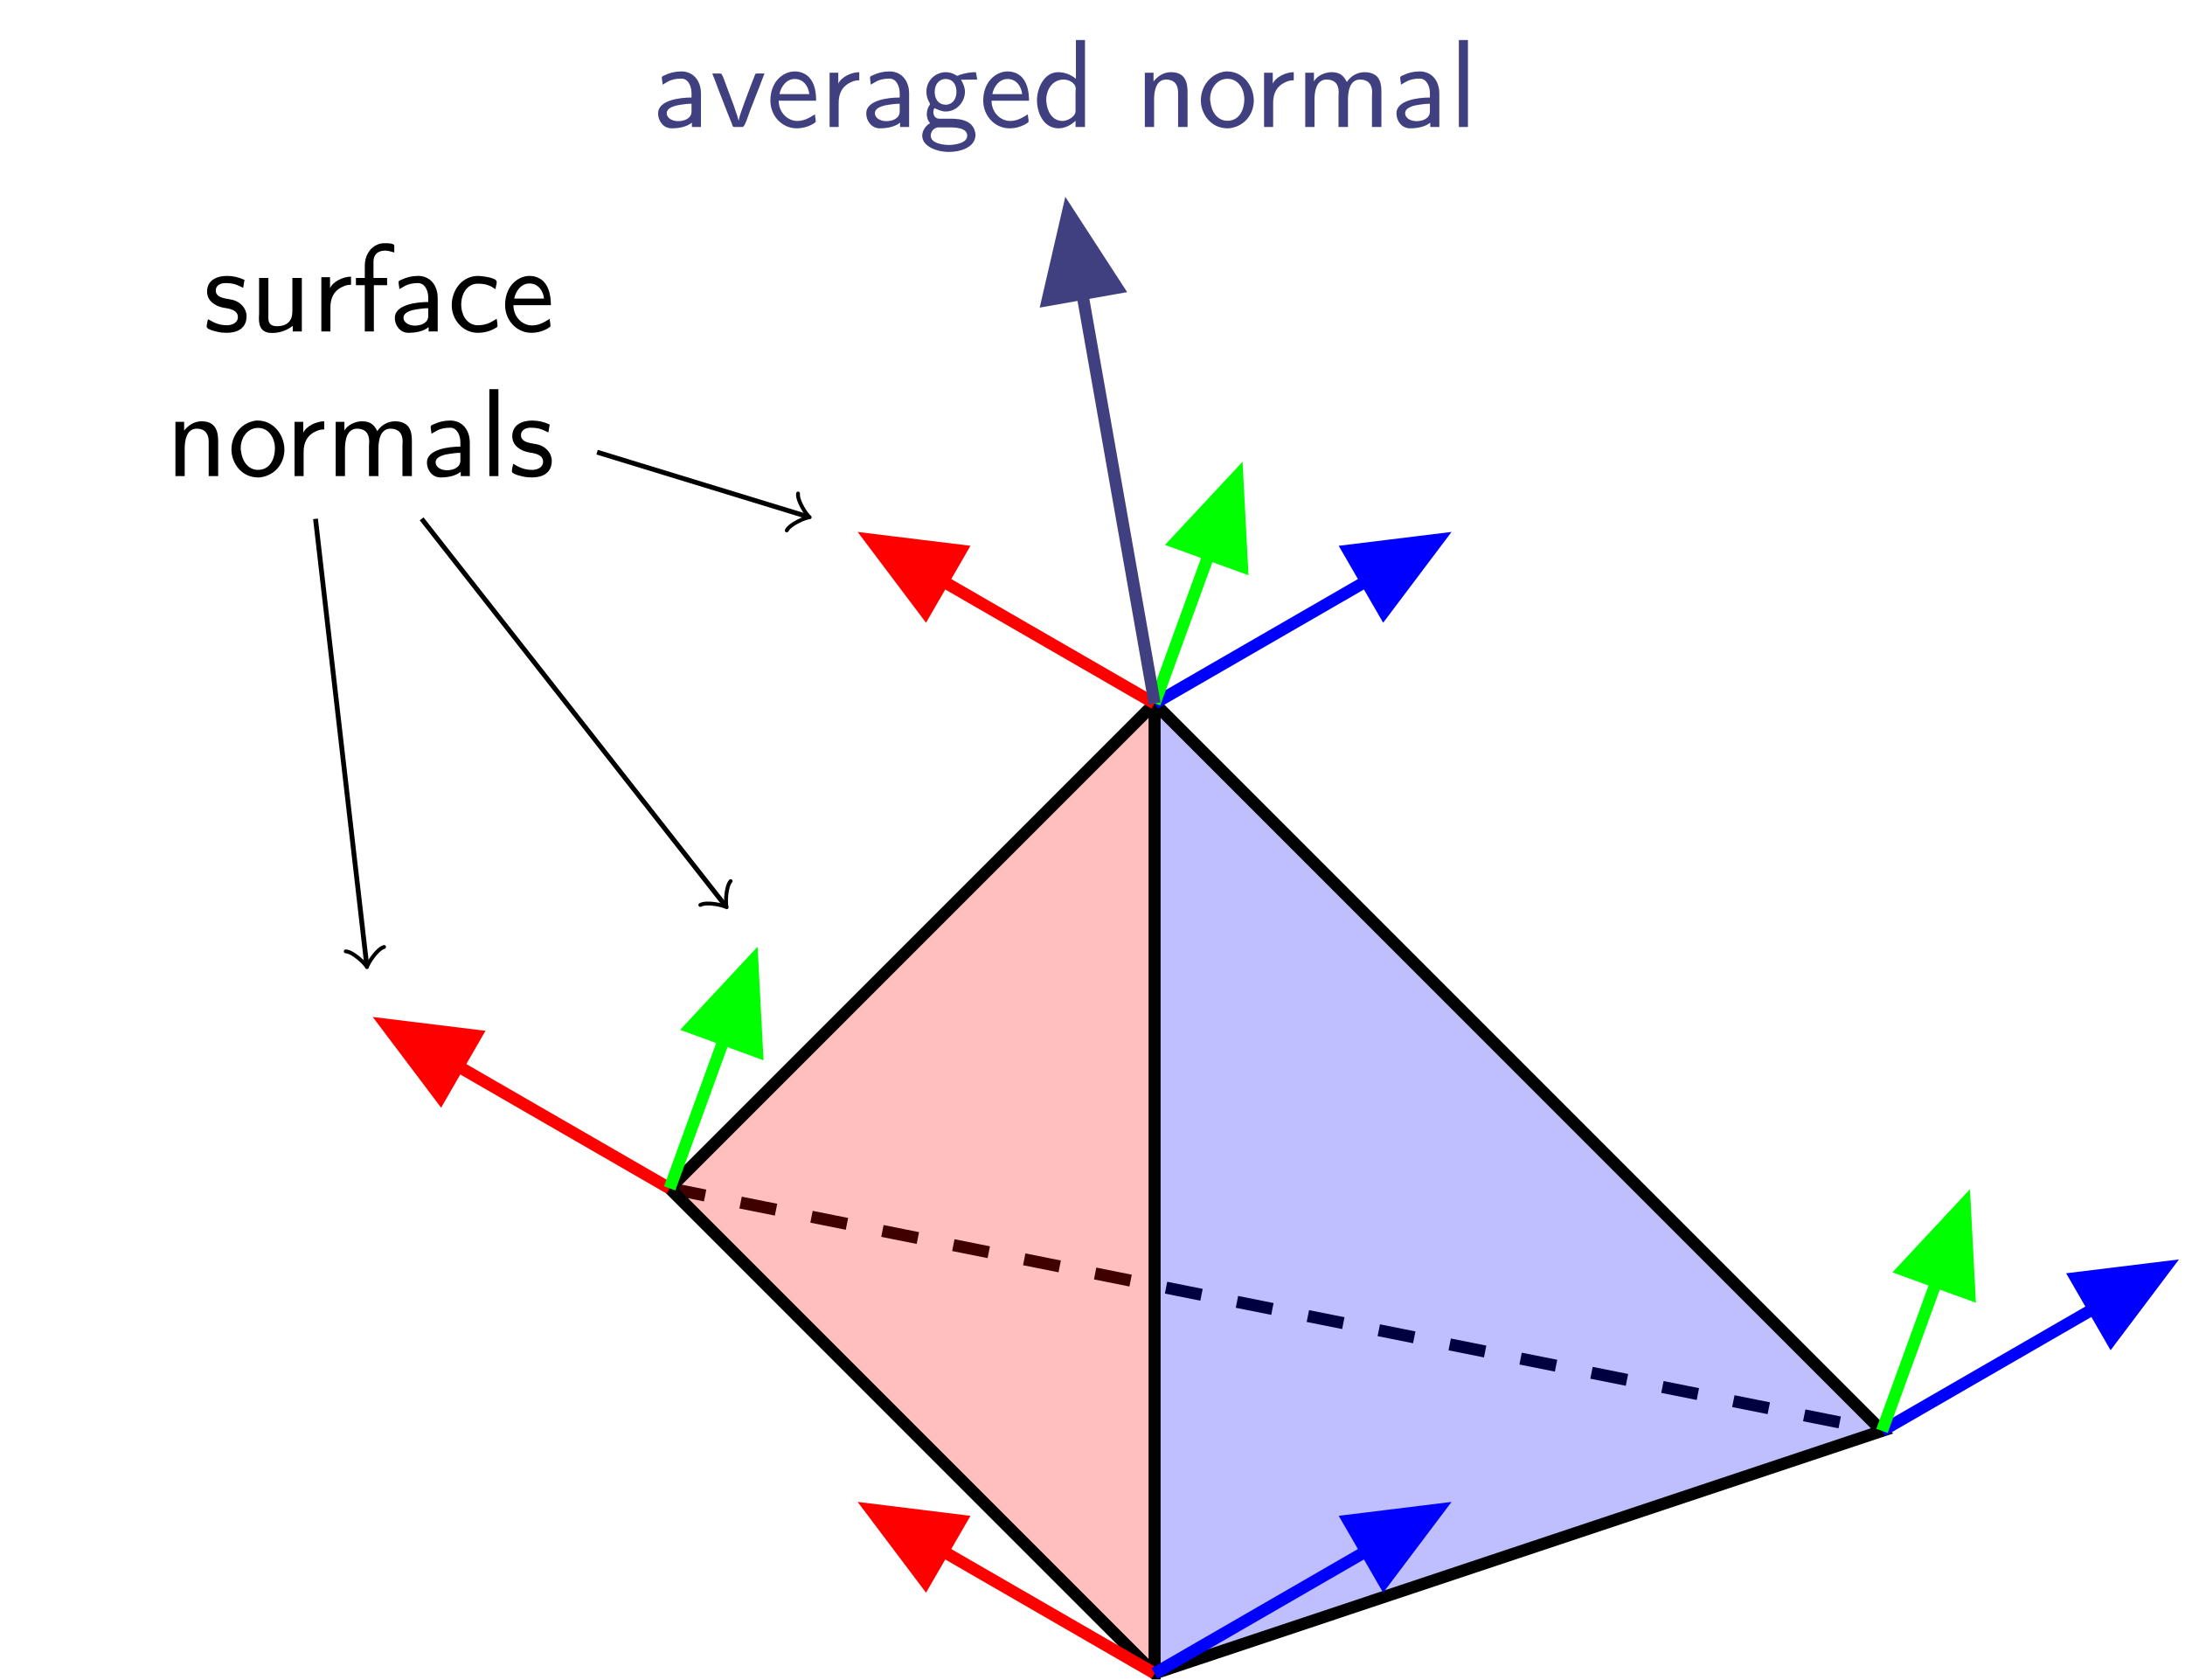
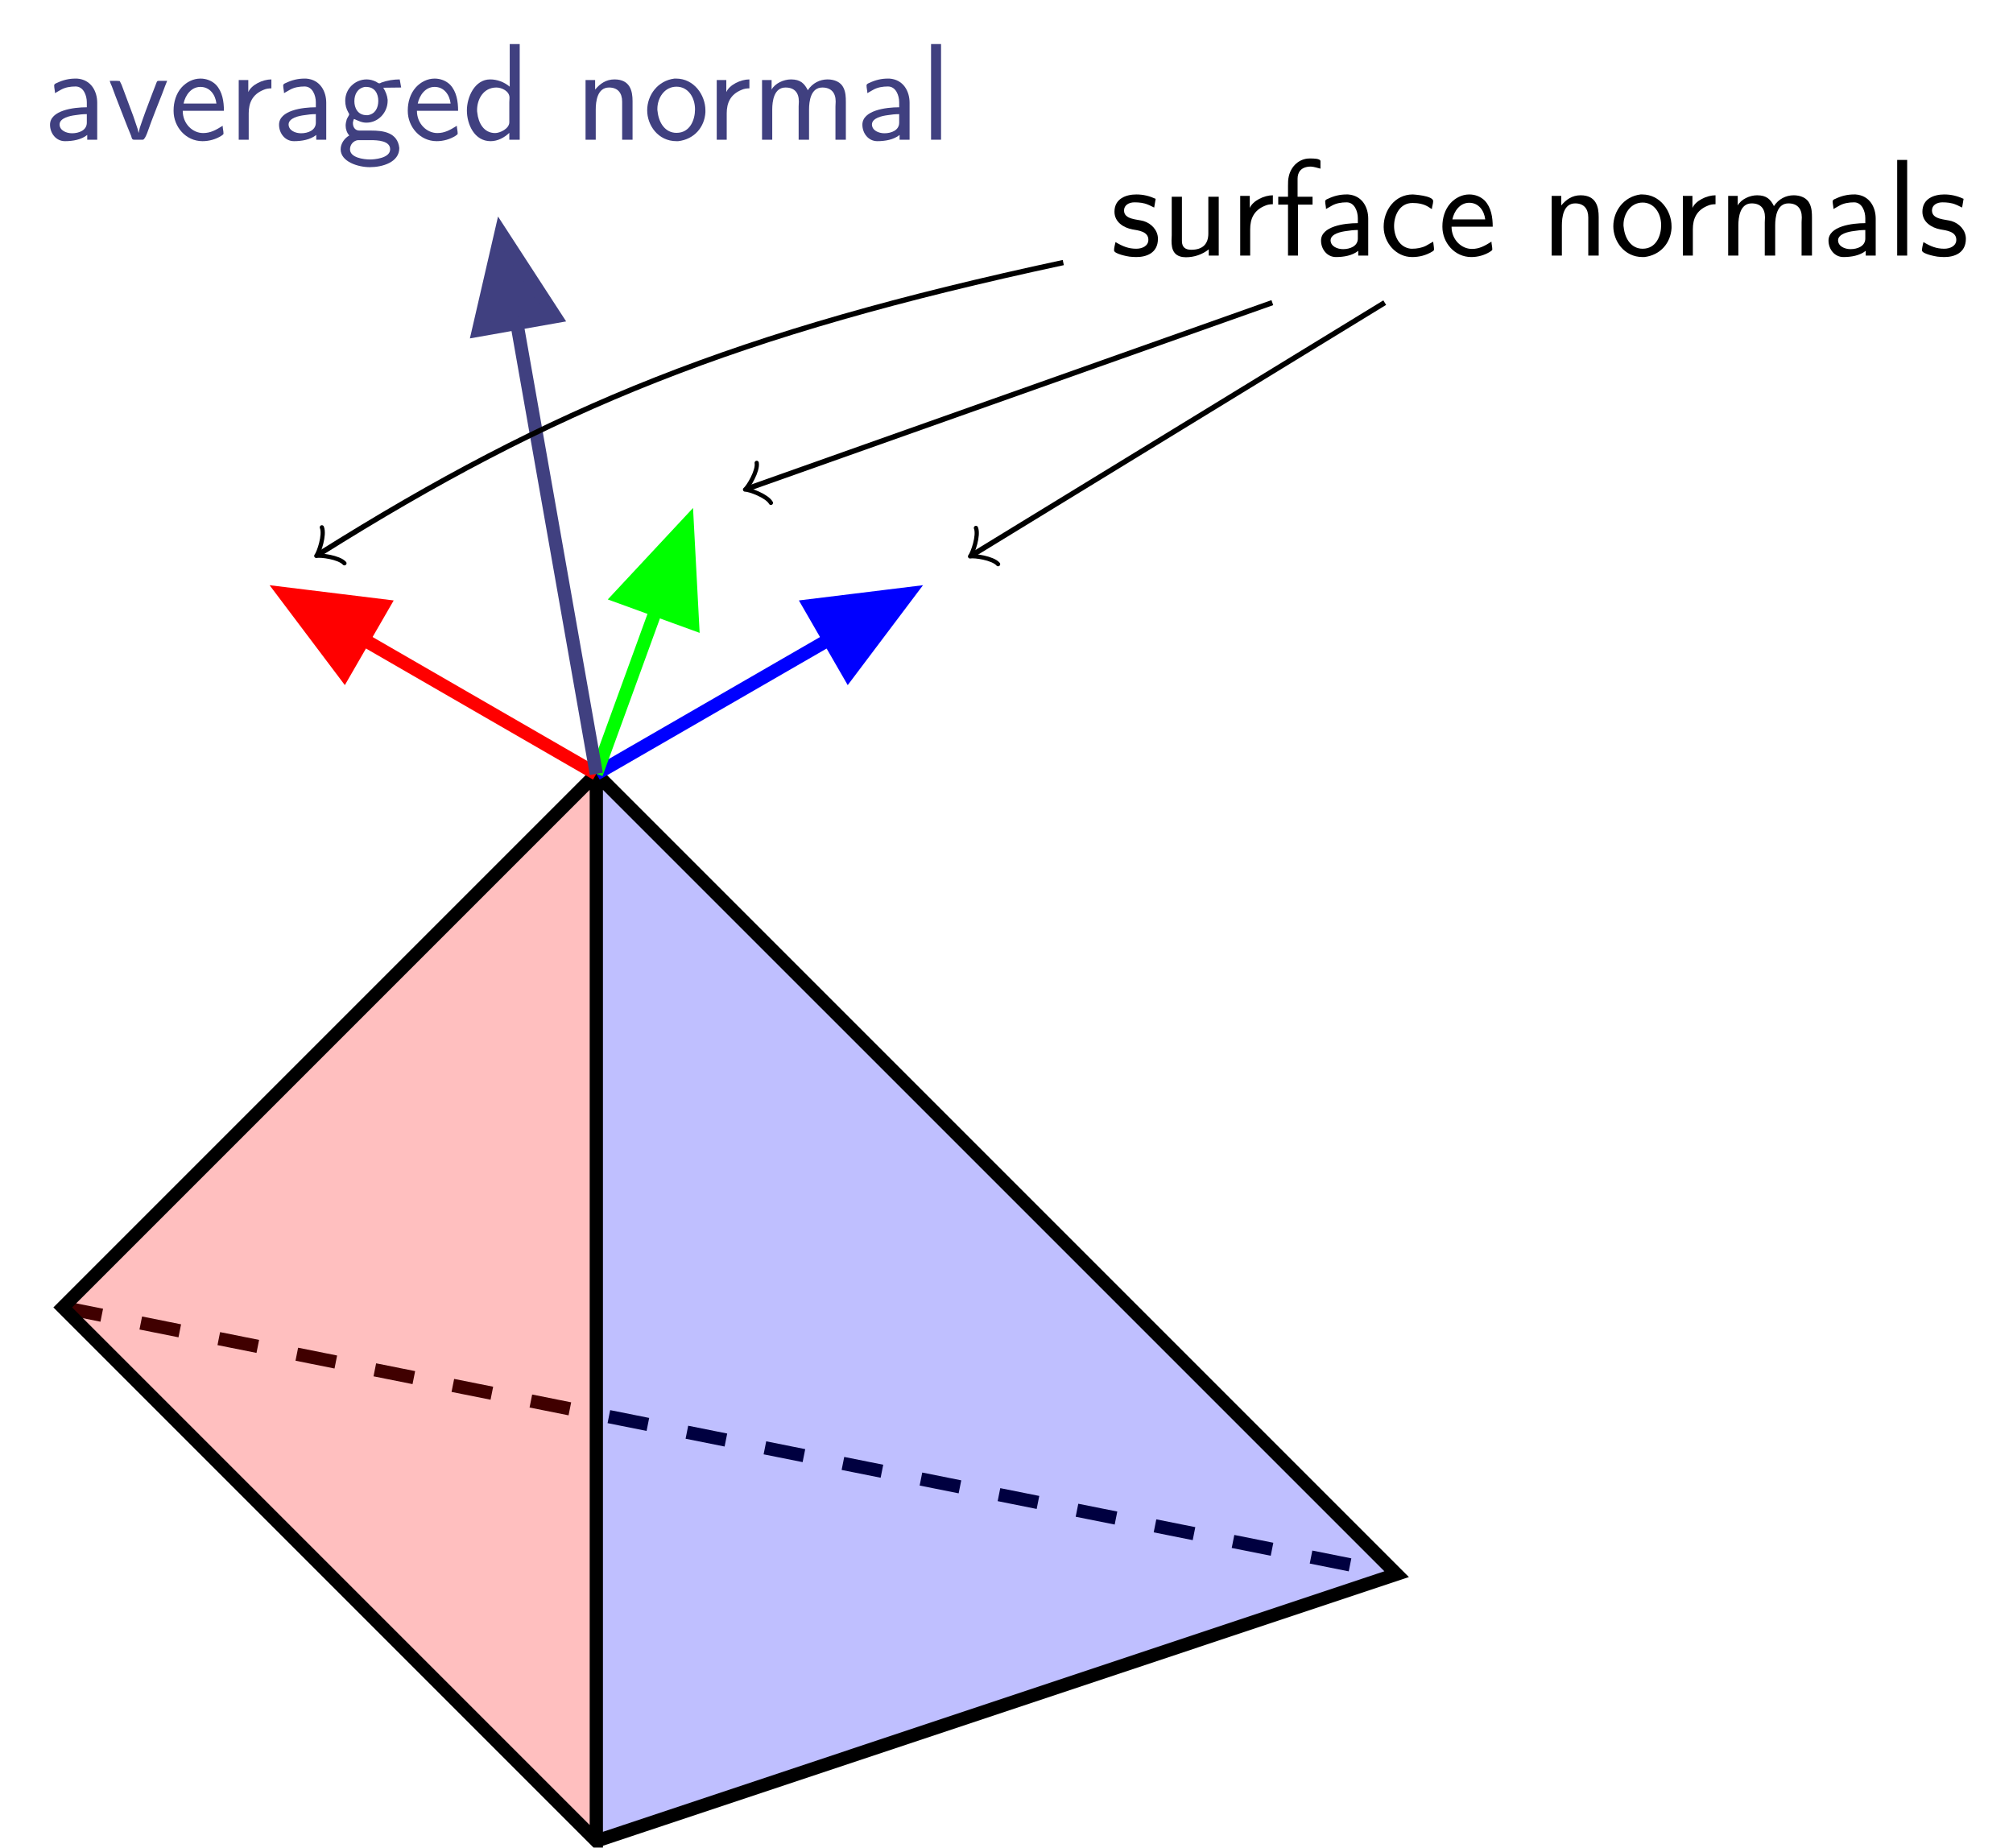
- <svg xmlns="http://www.w3.org/2000/svg" xmlns:xlink="http://www.w3.org/1999/xlink" width="180.625" height="138.816" viewBox="0 0 180.625 138.816">
+ <svg xmlns="http://www.w3.org/2000/svg" xmlns:xlink="http://www.w3.org/1999/xlink" width="151.249" height="138.816" viewBox="0 0 151.249 138.816">
  <defs>
    <g>
      <g id="glyph-0-0">
        <path d="M 0.812 -3.516 C 0.969 -3.594 1.094 -3.688 1.25 -3.766 C 1.578 -3.953 1.969 -4.016 2.359 -4.016 C 2.953 -4.016 3.203 -3.344 3.203 -2.828 C 3.203 -2.703 3.203 -2.578 3.203 -2.453 C 2.188 -2.453 0.438 -2.219 0.438 -1.141 C 0.438 -0.516 0.875 0.094 1.562 0.094 C 2.141 0.094 2.797 -0.016 3.234 -0.375 L 3.234 -0.016 L 3.984 -0.016 L 3.984 -2.797 C 3.984 -3.625 3.547 -4.531 2.469 -4.609 L 2.359 -4.609 C 1.859 -4.609 1.406 -4.5 0.953 -4.281 C 0.875 -4.25 0.75 -4.203 0.75 -4.094 C 0.75 -3.891 0.812 -3.703 0.812 -3.516 Z M 3.203 -1.938 L 3.203 -1.297 C 3.203 -0.719 2.609 -0.5 2.094 -0.5 C 1.672 -0.5 1.156 -0.703 1.156 -1.172 C 1.172 -1.656 1.953 -1.812 2.328 -1.859 C 2.609 -1.906 2.906 -1.938 3.203 -1.938 Z M 3.203 -1.938 " />
      </g>
      <g id="glyph-0-1">
        <path d="M 0.141 -4.438 C 0.172 -4.297 0.234 -4.172 0.297 -4.031 L 0.594 -3.234 C 0.984 -2.25 1.344 -1.266 1.75 -0.297 C 1.797 -0.125 1.812 -0.016 1.969 -0.016 L 2.625 -0.016 C 2.828 -0.016 3.078 -0.891 3.25 -1.344 C 3.516 -2.031 3.781 -2.734 4.062 -3.422 L 4.297 -4.047 C 4.344 -4.172 4.406 -4.312 4.453 -4.438 L 3.812 -4.438 C 3.703 -4.438 3.688 -4.391 3.656 -4.312 L 3.312 -3.422 C 3 -2.609 2.688 -1.781 2.406 -0.938 C 2.375 -0.797 2.328 -0.656 2.312 -0.516 L 2.234 -0.828 L 1.906 -1.797 L 1.031 -4.141 L 0.891 -4.422 L 0.688 -4.438 Z M 0.141 -4.438 " />
      </g>
      <g id="glyph-0-2">
        <path d="M 4.031 -1.062 C 3.531 -0.75 3.125 -0.516 2.562 -0.516 C 1.781 -0.516 1.031 -1.203 1.031 -2.188 L 4.125 -2.188 C 4.125 -2.875 4.016 -3.625 3.531 -4.141 C 3.219 -4.453 2.797 -4.609 2.359 -4.609 C 1.812 -4.609 1.312 -4.344 0.953 -3.953 C 0.531 -3.484 0.344 -2.844 0.344 -2.219 L 0.344 -2.172 C 0.344 -1 1.25 0.094 2.516 0.094 C 3.016 0.094 3.516 -0.047 3.938 -0.312 C 4 -0.375 4.094 -0.391 4.094 -0.484 C 4.094 -0.672 4.031 -0.875 4.031 -1.062 Z M 1.094 -2.734 C 1.219 -3.344 1.656 -3.984 2.359 -3.984 C 3.062 -3.984 3.484 -3.406 3.562 -2.734 Z M 1.094 -2.734 " />
      </g>
      <g id="glyph-0-3">
        <path d="M 1.531 -3.594 L 1.531 -4.5 L 0.812 -4.5 L 0.812 -0.016 L 1.562 -0.016 L 1.562 -2 C 1.562 -2.766 1.828 -3.422 2.688 -3.766 C 2.859 -3.844 3.062 -3.875 3.266 -3.875 L 3.266 -4.547 C 2.609 -4.547 1.766 -4.141 1.531 -3.594 Z M 1.531 -3.594 " />
      </g>
      <g id="glyph-0-4">
        <path d="M 0.922 -0.344 L 0.922 -0.328 C 0.562 -0.125 0.281 0.281 0.281 0.703 C 0.281 1.641 1.594 2.047 2.469 2.047 C 3.406 2.047 4.688 1.688 4.688 0.609 C 4.562 -0.578 3.453 -0.703 2.578 -0.703 L 1.688 -0.703 C 1.375 -0.703 1.203 -0.953 1.203 -1.25 L 1.203 -1.312 C 1.219 -1.422 1.25 -1.5 1.281 -1.578 C 1.656 -1.422 1.859 -1.297 2.219 -1.297 C 3.125 -1.297 3.812 -2.078 3.812 -2.938 L 3.812 -3.016 C 3.781 -3.344 3.656 -3.641 3.484 -3.922 L 4.828 -3.938 L 4.719 -4.547 C 4.266 -4.547 3.781 -4.469 3.344 -4.312 C 3.297 -4.281 3.234 -4.25 3.188 -4.25 C 3.109 -4.25 3 -4.344 2.938 -4.375 C 2.719 -4.484 2.469 -4.547 2.234 -4.547 C 1.391 -4.547 0.625 -3.875 0.625 -2.938 C 0.625 -2.625 0.703 -2.328 0.859 -2.062 C 0.875 -2.031 0.922 -1.969 0.922 -1.922 C 0.922 -1.844 0.781 -1.672 0.734 -1.531 C 0.688 -1.375 0.656 -1.219 0.656 -1.078 C 0.656 -0.812 0.75 -0.531 0.922 -0.344 Z M 1.578 0.016 L 2.516 0.016 C 3.078 0.016 4 0.062 4 0.703 C 4 1.391 2.766 1.469 2.5 1.469 C 1.984 1.469 0.984 1.328 0.984 0.703 C 0.984 0.359 1.234 0.062 1.578 0.016 Z M 2.109 -3.984 L 2.188 -3.984 C 2.875 -3.984 3.109 -3.438 3.109 -2.938 C 3.109 -2.406 2.875 -1.938 2.312 -1.859 L 2.234 -1.859 C 1.562 -1.859 1.312 -2.406 1.312 -2.906 C 1.312 -3.422 1.547 -3.891 2.109 -3.984 Z M 2.109 -3.984 " />
      </g>
      <g id="glyph-0-5">
        <path d="M 3.578 -7.203 L 3.578 -4 C 3.172 -4.344 2.641 -4.547 2.109 -4.547 C 0.938 -4.547 0.359 -3.203 0.359 -2.219 C 0.359 -1.172 0.922 0.094 2.141 0.094 C 2.672 0.094 3.172 -0.172 3.547 -0.531 L 3.547 -0.016 L 4.328 -0.016 L 4.328 -7.203 Z M 1.141 -2.047 C 1.125 -2.109 1.125 -2.188 1.125 -2.25 C 1.125 -3.047 1.594 -3.938 2.578 -3.938 C 2.969 -3.938 3.562 -3.672 3.562 -3.172 C 3.562 -3.047 3.547 -2.938 3.547 -2.828 L 3.547 -1.328 C 3.547 -0.844 2.844 -0.516 2.484 -0.516 C 1.625 -0.516 1.219 -1.281 1.141 -2.047 Z M 1.141 -2.047 " />
      </g>
      <g id="glyph-0-6">
        <path d="M 1.531 -3.781 L 1.531 -4.5 L 0.812 -4.5 L 0.812 -0.016 L 1.578 -0.016 L 1.578 -2.281 C 1.578 -2.875 1.688 -3.938 2.578 -3.938 C 3.234 -3.938 3.562 -3.531 3.562 -2.875 C 3.562 -2.75 3.562 -2.625 3.562 -2.516 L 3.562 -0.016 L 4.344 -0.016 L 4.344 -2.375 C 4.344 -2.547 4.344 -2.734 4.344 -2.922 C 4.344 -3.656 4.172 -4.547 2.984 -4.547 C 2.359 -4.547 1.906 -4.234 1.531 -3.781 Z M 1.531 -3.781 " />
      </g>
      <g id="glyph-0-7">
        <path d="M 2.344 -4.609 C 1.094 -4.453 0.297 -3.375 0.297 -2.219 C 0.297 -1.109 1.109 0.094 2.5 0.094 L 2.625 0.094 C 3.844 -0.047 4.609 -0.969 4.672 -2.078 L 4.672 -2.219 C 4.672 -3.375 3.812 -4.609 2.469 -4.609 Z M 1.078 -2.141 C 1.062 -2.203 1.062 -2.266 1.062 -2.328 C 1.062 -3.156 1.594 -4 2.5 -4 C 3.375 -4 3.891 -3.188 3.891 -2.297 C 3.891 -1.531 3.531 -0.531 2.5 -0.531 C 1.672 -0.531 1.172 -1.25 1.078 -2.141 Z M 1.078 -2.141 " />
      </g>
      <g id="glyph-0-8">
        <path d="M 1.531 -3.781 L 1.531 -4.5 L 0.812 -4.5 L 0.812 -0.016 L 1.578 -0.016 L 1.578 -2.281 C 1.578 -2.906 1.703 -3.938 2.578 -3.938 C 3.234 -3.938 3.578 -3.562 3.578 -2.891 C 3.578 -2.766 3.562 -2.641 3.562 -2.516 L 3.562 -0.016 L 4.344 -0.016 L 4.344 -2.281 C 4.344 -2.906 4.469 -3.938 5.344 -3.938 C 5.984 -3.938 6.344 -3.562 6.344 -2.891 C 6.344 -2.766 6.328 -2.641 6.328 -2.516 L 6.328 -0.016 L 7.109 -0.016 L 7.109 -2.859 C 7.109 -3.219 7.094 -3.578 6.938 -3.906 C 6.734 -4.359 6.234 -4.547 5.734 -4.547 C 5.156 -4.547 4.594 -4.266 4.25 -3.734 C 4 -4.234 3.703 -4.547 2.984 -4.547 C 2.438 -4.547 1.781 -4.25 1.531 -3.781 Z M 1.531 -3.781 " />
      </g>
      <g id="glyph-0-9">
        <path d="M 0.812 -7.203 L 0.812 -0.016 L 1.562 -0.016 L 1.562 -7.203 Z M 0.812 -7.203 " />
      </g>
      <g id="glyph-0-10">
        <path d="M 0.406 -1.031 C 0.359 -0.828 0.297 -0.594 0.297 -0.406 C 0.297 -0.141 1.328 0.047 1.453 0.062 C 1.609 0.078 1.781 0.094 1.969 0.094 C 2.703 0.094 3.594 -0.188 3.594 -1.281 C 3.594 -1.922 3.094 -2.438 2.516 -2.609 C 2.031 -2.75 1.047 -2.719 1.047 -3.406 C 1.047 -3.812 1.422 -4.016 1.828 -4.016 C 2.172 -4.016 2.516 -3.984 2.844 -3.844 C 3.016 -3.781 3.156 -3.688 3.312 -3.625 L 3.422 -4.281 C 2.938 -4.5 2.484 -4.609 1.969 -4.609 C 1.203 -4.609 0.328 -4.297 0.328 -3.312 C 0.328 -2.531 1.016 -2.109 1.672 -1.984 C 2.125 -1.906 2.875 -1.828 2.875 -1.203 C 2.875 -0.734 2.406 -0.531 1.969 -0.531 C 1.391 -0.531 0.953 -0.703 0.406 -1.031 Z M 0.406 -1.031 " />
      </g>
      <g id="glyph-0-11">
        <path d="M 0.812 -4.438 L 0.812 -1.547 C 0.812 -1.422 0.797 -1.281 0.797 -1.141 C 0.797 -0.812 0.828 -0.469 1.031 -0.219 C 1.234 0.031 1.562 0.109 1.875 0.109 C 2.5 0.109 3.109 -0.094 3.594 -0.484 L 3.594 -0.016 L 4.344 -0.016 L 4.344 -4.438 L 3.562 -4.438 L 3.562 -1.672 C 3.562 -0.891 3.141 -0.453 2.281 -0.453 C 1.859 -0.453 1.578 -0.625 1.578 -1.109 L 1.578 -4.438 Z M 0.812 -4.438 " />
      </g>
      <g id="glyph-0-12">
        <path d="M 1 -4.438 L 0.266 -4.438 L 0.266 -3.844 L 1 -3.844 L 1 -0.016 L 1.75 -0.016 L 1.75 -3.844 L 2.844 -3.844 L 2.844 -4.438 L 1.719 -4.438 L 1.719 -5.453 C 1.719 -5.562 1.719 -5.688 1.719 -5.797 C 1.719 -6.266 1.969 -6.703 2.719 -6.703 C 2.969 -6.688 3.188 -6.609 3.438 -6.547 L 3.438 -7.109 C 3.438 -7.312 2.891 -7.312 2.688 -7.312 L 2.625 -7.312 C 1.844 -7.312 1.234 -6.734 1.062 -5.984 C 1 -5.734 1 -5.5 1 -5.25 Z M 1 -4.438 " />
      </g>
      <g id="glyph-0-13">
        <path d="M 4.078 -1.062 C 3.891 -0.969 3.719 -0.844 3.531 -0.75 C 3.219 -0.594 2.844 -0.531 2.5 -0.531 L 2.406 -0.531 C 1.531 -0.625 1.141 -1.469 1.141 -2.234 C 1.141 -3.047 1.562 -3.969 2.531 -3.969 C 2.953 -3.969 3.391 -3.891 3.75 -3.656 C 3.828 -3.609 3.891 -3.547 3.984 -3.516 C 3.984 -3.703 4.078 -3.906 4.078 -4.109 C 4.078 -4.531 2.531 -4.609 2.547 -4.609 C 1.188 -4.609 0.359 -3.406 0.359 -2.203 L 0.359 -2.141 C 0.375 -1 1.266 0.094 2.5 0.094 C 3.031 0.094 3.531 -0.031 4 -0.312 C 4.062 -0.359 4.141 -0.375 4.141 -0.484 C 4.141 -0.672 4.094 -0.875 4.078 -1.062 Z M 4.078 -1.062 " />
      </g>
    </g>
    <clipPath id="clip-0">
-       <path clip-rule="nonzero" d="M 55 58 L 96 58 L 96 138.816 L 55 138.816 Z M 55 58 " />
+       <path clip-rule="nonzero" d="M 4 58 L 45 58 L 45 138.816 L 4 138.816 Z M 4 58 " />
    </clipPath>
    <clipPath id="clip-1">
-       <path clip-rule="nonzero" d="M 95 58 L 156 58 L 156 138.816 L 95 138.816 Z M 95 58 " />
+       <path clip-rule="nonzero" d="M 44 58 L 105 58 L 105 138.816 L 44 138.816 Z M 44 58 " />
    </clipPath>
    <clipPath id="clip-2">
-       <path clip-rule="nonzero" d="M 41 44 L 170 44 L 170 138.816 L 41 138.816 Z M 41 44 " />
-     </clipPath>
-     <clipPath id="clip-3">
-       <path clip-rule="nonzero" d="M 58 110 L 110 110 L 110 138.816 L 58 138.816 Z M 58 110 " />
-     </clipPath>
-     <clipPath id="clip-4">
-       <path clip-rule="nonzero" d="M 57 110 L 94 110 L 94 138.816 L 57 138.816 Z M 57 110 " />
-     </clipPath>
-     <clipPath id="clip-5">
-       <path clip-rule="nonzero" d="M 81 110 L 133 110 L 133 138.816 L 81 138.816 Z M 81 110 " />
-     </clipPath>
-     <clipPath id="clip-6">
-       <path clip-rule="nonzero" d="M 97 110 L 133 110 L 133 138.816 L 97 138.816 Z M 97 110 " />
-     </clipPath>
-     <clipPath id="clip-7">
-       <path clip-rule="nonzero" d="M 141 90 L 180.625 90 L 180.625 133 L 141 133 Z M 141 90 " />
-     </clipPath>
-     <clipPath id="clip-8">
-       <path clip-rule="nonzero" d="M 157 90 L 180.625 90 L 180.625 125 L 157 125 Z M 157 90 " />
+       <path clip-rule="nonzero" d="M 0 44 L 120 44 L 120 138.816 L 0 138.816 Z M 0 44 " />
    </clipPath>
  </defs>
-   <path fill="none" stroke-width="0.996" stroke-linecap="butt" stroke-linejoin="miter" stroke="rgb(0%, 0%, 0%)" stroke-opacity="1" stroke-dasharray="2.989 2.989" stroke-miterlimit="10" d="M -40.087 -40.088 L 60.132 -60.131 " transform="matrix(1, 0, 0, -1, 95.446, 58.142)" />
+   <path fill="none" stroke-width="0.996" stroke-linecap="butt" stroke-linejoin="miter" stroke="rgb(0%, 0%, 0%)" stroke-opacity="1" stroke-dasharray="2.989 2.989" stroke-miterlimit="10" d="M -40.088 -40.088 L 60.135 -60.131 " transform="matrix(1, 0, 0, -1, 44.803, 58.142)" />
  <g clip-path="url(#clip-0)">
-     <path fill-rule="nonzero" fill="rgb(100%, 0%, 0%)" fill-opacity="0.25" d="M 95.445 58.141 L 55.359 98.23 L 95.445 138.32 " />
+     <path fill-rule="nonzero" fill="rgb(100%, 0%, 0%)" fill-opacity="0.25" d="M 44.805 58.141 L 4.715 98.23 L 44.805 138.32 " />
  </g>
  <g clip-path="url(#clip-1)">
-     <path fill-rule="nonzero" fill="rgb(0%, 0%, 100%)" fill-opacity="0.25" d="M 95.445 58.141 L 95.445 138.32 L 155.578 118.273 " />
+     <path fill-rule="nonzero" fill="rgb(0%, 0%, 100%)" fill-opacity="0.25" d="M 44.805 58.141 L 44.805 138.32 L 104.938 118.273 " />
  </g>
  <g clip-path="url(#clip-2)">
-     <path fill="none" stroke-width="0.996" stroke-linecap="butt" stroke-linejoin="miter" stroke="rgb(0%, 0%, 0%)" stroke-opacity="1" stroke-miterlimit="10" d="M -0.001 0.001 L -40.087 -40.088 L -0.001 -80.178 Z M -0.001 0.001 L 60.132 -60.131 L -0.001 -80.178 " transform="matrix(1, 0, 0, -1, 95.446, 58.142)" />
+     <path fill="none" stroke-width="0.996" stroke-linecap="butt" stroke-linejoin="miter" stroke="rgb(0%, 0%, 0%)" stroke-opacity="1" stroke-miterlimit="10" d="M 0.002 0.001 L -40.088 -40.088 L 0.002 -80.178 Z M 0.002 0.001 L 60.135 -60.131 L 0.002 -80.178 " transform="matrix(1, 0, 0, -1, 44.803, 58.142)" />
  </g>
-   <path fill="none" stroke-width="0.996" stroke-linecap="butt" stroke-linejoin="miter" stroke="rgb(100%, 0%, 0%)" stroke-opacity="1" stroke-miterlimit="10" d="M -0.001 0.001 L -23.122 13.349 " transform="matrix(1, 0, 0, -1, 95.446, 58.142)" />
-   <path fill-rule="nonzero" fill="rgb(100%, 0%, 0%)" fill-opacity="1" stroke-width="0.996" stroke-linecap="butt" stroke-linejoin="miter" stroke="rgb(100%, 0%, 0%)" stroke-opacity="1" stroke-miterlimit="10" d="M -6.503 2.921 L 0.375 -0 L -6.504 -2.921 Z M -6.503 2.921 " transform="matrix(-0.86601, -0.49998, -0.49998, 0.86601, 72.32481, 44.79302)" />
-   <path fill="none" stroke-width="0.996" stroke-linecap="butt" stroke-linejoin="miter" stroke="rgb(100%, 0%, 0%)" stroke-opacity="1" stroke-miterlimit="10" d="M -40.087 -40.088 L -63.212 -26.741 " transform="matrix(1, 0, 0, -1, 95.446, 58.142)" />
-   <path fill-rule="nonzero" fill="rgb(100%, 0%, 0%)" fill-opacity="1" stroke-width="0.996" stroke-linecap="butt" stroke-linejoin="miter" stroke="rgb(100%, 0%, 0%)" stroke-opacity="1" stroke-miterlimit="10" d="M -6.504 2.918 L 0.372 -0 L -6.504 -2.919 Z M -6.504 2.918 " transform="matrix(-0.86601, -0.49998, -0.49998, 0.86601, 32.23633, 84.88149)" />
-   <g clip-path="url(#clip-3)">
-     <path fill="none" stroke-width="0.996" stroke-linecap="butt" stroke-linejoin="miter" stroke="rgb(100%, 0%, 0%)" stroke-opacity="1" stroke-miterlimit="10" d="M -0.001 -80.178 L -23.122 -66.827 " transform="matrix(1, 0, 0, -1, 95.446, 58.142)" />
-   </g>
-   <path fill-rule="nonzero" fill="rgb(100%, 0%, 0%)" fill-opacity="1" d="M 76.496 130.75 L 72 124.781 L 79.418 125.695 Z M 76.496 130.75 " />
-   <g clip-path="url(#clip-4)">
-     <path fill="none" stroke-width="0.996" stroke-linecap="butt" stroke-linejoin="miter" stroke="rgb(100%, 0%, 0%)" stroke-opacity="1" stroke-miterlimit="10" d="M -6.503 2.92 L 0.376 -0.001 L -6.506 -2.918 Z M -6.503 2.92 " transform="matrix(-0.86601, -0.49998, -0.49998, 0.86601, 72.32481, 124.97)" />
-   </g>
-   <path fill="none" stroke-width="0.996" stroke-linecap="butt" stroke-linejoin="miter" stroke="rgb(0%, 0%, 100%)" stroke-opacity="1" stroke-miterlimit="10" d="M -0.001 0.001 L 23.12 13.349 " transform="matrix(1, 0, 0, -1, 95.446, 58.142)" />
-   <path fill-rule="nonzero" fill="rgb(0%, 0%, 100%)" fill-opacity="1" stroke-width="0.996" stroke-linecap="butt" stroke-linejoin="miter" stroke="rgb(0%, 0%, 100%)" stroke-opacity="1" stroke-miterlimit="10" d="M -6.506 2.921 L 0.374 0.001 L -6.504 -2.92 Z M -6.506 2.921 " transform="matrix(0.86601, -0.49998, -0.49998, -0.86601, 118.5672, 44.79302)" />
-   <g clip-path="url(#clip-5)">
-     <path fill="none" stroke-width="0.996" stroke-linecap="butt" stroke-linejoin="miter" stroke="rgb(0%, 0%, 100%)" stroke-opacity="1" stroke-miterlimit="10" d="M -0.001 -80.178 L 23.12 -66.827 " transform="matrix(1, 0, 0, -1, 95.446, 58.142)" />
-   </g>
-   <path fill-rule="nonzero" fill="rgb(0%, 0%, 100%)" fill-opacity="1" d="M 111.473 125.695 L 118.891 124.781 L 114.395 130.75 Z M 111.473 125.695 " />
-   <g clip-path="url(#clip-6)">
-     <path fill="none" stroke-width="0.996" stroke-linecap="butt" stroke-linejoin="miter" stroke="rgb(0%, 0%, 100%)" stroke-opacity="1" stroke-miterlimit="10" d="M -6.507 2.919 L 0.374 0.002 L -6.504 -2.919 Z M -6.507 2.919 " transform="matrix(0.86601, -0.49998, -0.49998, -0.86601, 118.5672, 124.97)" />
-   </g>
-   <g clip-path="url(#clip-7)">
-     <path fill="none" stroke-width="0.996" stroke-linecap="butt" stroke-linejoin="miter" stroke="rgb(0%, 0%, 100%)" stroke-opacity="1" stroke-miterlimit="10" d="M 60.132 -60.131 L 83.253 -46.784 " transform="matrix(1, 0, 0, -1, 95.446, 58.142)" />
-   </g>
-   <path fill-rule="nonzero" fill="rgb(0%, 0%, 100%)" fill-opacity="1" d="M 171.605 105.648 L 179.023 104.738 L 174.527 110.707 Z M 171.605 105.648 " />
-   <g clip-path="url(#clip-8)">
-     <path fill="none" stroke-width="0.996" stroke-linecap="butt" stroke-linejoin="miter" stroke="rgb(0%, 0%, 100%)" stroke-opacity="1" stroke-miterlimit="10" d="M -6.505 2.921 L 0.374 0.001 L -6.504 -2.921 Z M -6.505 2.921 " transform="matrix(0.86601, -0.49998, -0.49998, -0.86601, 178.6999, 104.9257)" />
-   </g>
-   <path fill="none" stroke-width="0.996" stroke-linecap="butt" stroke-linejoin="miter" stroke="rgb(0%, 100%, 0%)" stroke-opacity="1" stroke-miterlimit="10" d="M -0.001 0.001 L 6.706 18.427 " transform="matrix(1, 0, 0, -1, 95.446, 58.142)" />
-   <path fill-rule="nonzero" fill="rgb(0%, 100%, 0%)" fill-opacity="1" stroke-width="0.996" stroke-linecap="butt" stroke-linejoin="miter" stroke="rgb(0%, 100%, 0%)" stroke-opacity="1" stroke-miterlimit="10" d="M -6.506 2.921 L 0.373 -0 L -6.505 -2.919 Z M -6.506 2.921 " transform="matrix(0.34201, -0.93968, -0.93968, -0.34201, 102.1535, 39.71333)" />
-   <path fill="none" stroke-width="0.996" stroke-linecap="butt" stroke-linejoin="miter" stroke="rgb(0%, 100%, 0%)" stroke-opacity="1" stroke-miterlimit="10" d="M -40.087 -40.088 L -33.38 -21.659 " transform="matrix(1, 0, 0, -1, 95.446, 58.142)" />
-   <path fill-rule="nonzero" fill="rgb(0%, 100%, 0%)" fill-opacity="1" stroke-width="0.996" stroke-linecap="butt" stroke-linejoin="miter" stroke="rgb(0%, 100%, 0%)" stroke-opacity="1" stroke-miterlimit="10" d="M -6.503 2.919 L 0.375 0.002 L -6.507 -2.918 Z M -6.503 2.919 " transform="matrix(0.34201, -0.93968, -0.93968, -0.34201, 62.065, 79.8018)" />
-   <path fill="none" stroke-width="0.996" stroke-linecap="butt" stroke-linejoin="miter" stroke="rgb(0%, 100%, 0%)" stroke-opacity="1" stroke-miterlimit="10" d="M 60.132 -60.131 L 66.839 -41.706 " transform="matrix(1, 0, 0, -1, 95.446, 58.142)" />
-   <path fill-rule="nonzero" fill="rgb(0%, 100%, 0%)" fill-opacity="1" stroke-width="0.996" stroke-linecap="butt" stroke-linejoin="miter" stroke="rgb(0%, 100%, 0%)" stroke-opacity="1" stroke-miterlimit="10" d="M -6.506 2.921 L 0.373 -0 L -6.505 -2.919 Z M -6.506 2.921 " transform="matrix(0.34201, -0.93968, -0.93968, -0.34201, 162.2862, 99.84604)" />
-   <path fill="none" stroke-width="0.996" stroke-linecap="butt" stroke-linejoin="miter" stroke="rgb(25%, 25%, 50%)" stroke-opacity="1" stroke-miterlimit="10" d="M -0.001 0.001 L -7.098 40.251 " transform="matrix(1, 0, 0, -1, 95.446, 58.142)" />
-   <path fill-rule="nonzero" fill="rgb(25%, 25%, 50%)" fill-opacity="1" stroke-width="0.996" stroke-linecap="butt" stroke-linejoin="miter" stroke="rgb(25%, 25%, 50%)" stroke-opacity="1" stroke-miterlimit="10" d="M -6.505 2.921 L 0.373 -0.001 L -6.503 -2.918 Z M -6.505 2.921 " transform="matrix(-0.17363, -0.9848, -0.9848, 0.17363, 88.34888, 17.89134)" />
+   <path fill="none" stroke-width="0.996" stroke-linecap="butt" stroke-linejoin="miter" stroke="rgb(100%, 0%, 0%)" stroke-opacity="1" stroke-miterlimit="10" d="M 0.002 0.001 L -23.119 13.349 " transform="matrix(1, 0, 0, -1, 44.803, 58.142)" />
+   <path fill-rule="nonzero" fill="rgb(100%, 0%, 0%)" fill-opacity="1" stroke-width="0.996" stroke-linecap="butt" stroke-linejoin="miter" stroke="rgb(100%, 0%, 0%)" stroke-opacity="1" stroke-miterlimit="10" d="M -6.505 2.92 L 0.373 -0.001 L -6.503 -2.92 Z M -6.505 2.92 " transform="matrix(-0.86601, -0.49998, -0.49998, 0.86601, 21.68181, 44.79302)" />
+   <path fill="none" stroke-width="0.996" stroke-linecap="butt" stroke-linejoin="miter" stroke="rgb(0%, 0%, 100%)" stroke-opacity="1" stroke-miterlimit="10" d="M 0.002 0.001 L 23.123 13.349 " transform="matrix(1, 0, 0, -1, 44.803, 58.142)" />
+   <path fill-rule="nonzero" fill="rgb(0%, 0%, 100%)" fill-opacity="1" stroke-width="0.996" stroke-linecap="butt" stroke-linejoin="miter" stroke="rgb(0%, 0%, 100%)" stroke-opacity="1" stroke-miterlimit="10" d="M -6.503 2.92 L 0.373 0.001 L -6.506 -2.92 Z M -6.503 2.92 " transform="matrix(0.86601, -0.49998, -0.49998, -0.86601, 67.92419, 44.79302)" />
+   <path fill="none" stroke-width="0.996" stroke-linecap="butt" stroke-linejoin="miter" stroke="rgb(0%, 100%, 0%)" stroke-opacity="1" stroke-miterlimit="10" d="M 0.002 0.001 L 6.709 18.427 " transform="matrix(1, 0, 0, -1, 44.803, 58.142)" />
+   <path fill-rule="nonzero" fill="rgb(0%, 100%, 0%)" fill-opacity="1" stroke-width="0.996" stroke-linecap="butt" stroke-linejoin="miter" stroke="rgb(0%, 100%, 0%)" stroke-opacity="1" stroke-miterlimit="10" d="M -6.505 2.919 L 0.372 0.001 L -6.504 -2.921 Z M -6.505 2.919 " transform="matrix(0.34201, -0.93968, -0.93968, -0.34201, 51.51047, 39.71333)" />
+   <path fill="none" stroke-width="0.996" stroke-linecap="butt" stroke-linejoin="miter" stroke="rgb(25%, 25%, 50%)" stroke-opacity="1" stroke-miterlimit="10" d="M 0.002 0.001 L -7.096 40.251 " transform="matrix(1, 0, 0, -1, 44.803, 58.142)" />
+   <path fill-rule="nonzero" fill="rgb(25%, 25%, 50%)" fill-opacity="1" stroke-width="0.996" stroke-linecap="butt" stroke-linejoin="miter" stroke="rgb(25%, 25%, 50%)" stroke-opacity="1" stroke-miterlimit="10" d="M -6.505 2.919 L 0.374 0 L -6.504 -2.92 Z M -6.505 2.919 " transform="matrix(-0.17363, -0.9848, -0.9848, 0.17363, 37.70588, 17.89134)" />
  <g fill="rgb(25%, 25%, 50%)" fill-opacity="1">
-     <use xlink:href="#glyph-0-0" x="53.962" y="10.513" />
-     <use xlink:href="#glyph-0-1" x="58.748" y="10.513" />
-     <use xlink:href="#glyph-0-2" x="63.341" y="10.513" />
-     <use xlink:href="#glyph-0-3" x="67.767" y="10.513" />
-     <use xlink:href="#glyph-0-0" x="71.17" y="10.513" />
-     <use xlink:href="#glyph-0-4" x="75.956" y="10.513" />
-     <use xlink:href="#glyph-0-2" x="80.937" y="10.513" />
-     <use xlink:href="#glyph-0-5" x="85.363" y="10.513" />
+     <use xlink:href="#glyph-0-0" x="3.32" y="10.513" />
+     <use xlink:href="#glyph-0-1" x="8.106" y="10.513" />
+     <use xlink:href="#glyph-0-2" x="12.699" y="10.513" />
+     <use xlink:href="#glyph-0-3" x="17.125" y="10.513" />
+     <use xlink:href="#glyph-0-0" x="20.528" y="10.513" />
+     <use xlink:href="#glyph-0-4" x="25.314" y="10.513" />
+     <use xlink:href="#glyph-0-2" x="30.295" y="10.513" />
+     <use xlink:href="#glyph-0-5" x="34.721" y="10.513" />
  </g>
  <g fill="rgb(25%, 25%, 50%)" fill-opacity="1">
-     <use xlink:href="#glyph-0-6" x="93.826" y="10.513" />
-     <use xlink:href="#glyph-0-7" x="98.972" y="10.513" />
+     <use xlink:href="#glyph-0-6" x="43.184" y="10.513" />
+     <use xlink:href="#glyph-0-7" x="48.33" y="10.513" />
  </g>
  <g fill="rgb(25%, 25%, 50%)" fill-opacity="1">
-     <use xlink:href="#glyph-0-3" x="103.683" y="10.513" />
-     <use xlink:href="#glyph-0-8" x="107.087" y="10.513" />
-     <use xlink:href="#glyph-0-0" x="115" y="10.513" />
-     <use xlink:href="#glyph-0-9" x="119.786" y="10.513" />
+     <use xlink:href="#glyph-0-3" x="53.041" y="10.513" />
+     <use xlink:href="#glyph-0-8" x="56.445" y="10.513" />
+     <use xlink:href="#glyph-0-0" x="64.358" y="10.513" />
+     <use xlink:href="#glyph-0-9" x="69.144" y="10.513" />
  </g>
  <g fill="rgb(0%, 0%, 0%)" fill-opacity="1">
-     <use xlink:href="#glyph-0-10" x="16.789" y="27.415" />
-     <use xlink:href="#glyph-0-11" x="20.607" y="27.415" />
-     <use xlink:href="#glyph-0-3" x="25.752" y="27.415" />
-     <use xlink:href="#glyph-0-12" x="29.156" y="27.415" />
-     <use xlink:href="#glyph-0-0" x="32.199" y="27.415" />
-     <use xlink:href="#glyph-0-13" x="36.985" y="27.415" />
-     <use xlink:href="#glyph-0-2" x="41.412" y="27.415" />
+     <use xlink:href="#glyph-0-10" x="83.409" y="19.219" />
+     <use xlink:href="#glyph-0-11" x="87.227" y="19.219" />
+     <use xlink:href="#glyph-0-3" x="92.372" y="19.219" />
+     <use xlink:href="#glyph-0-12" x="95.776" y="19.219" />
+     <use xlink:href="#glyph-0-0" x="98.819" y="19.219" />
+     <use xlink:href="#glyph-0-13" x="103.605" y="19.219" />
+     <use xlink:href="#glyph-0-2" x="108.032" y="19.219" />
  </g>
  <g fill="rgb(0%, 0%, 0%)" fill-opacity="1">
-     <use xlink:href="#glyph-0-6" x="13.69" y="39.37" />
-     <use xlink:href="#glyph-0-7" x="18.836" y="39.37" />
+     <use xlink:href="#glyph-0-6" x="115.775" y="19.219" />
+     <use xlink:href="#glyph-0-7" x="120.921" y="19.219" />
  </g>
  <g fill="rgb(0%, 0%, 0%)" fill-opacity="1">
-     <use xlink:href="#glyph-0-3" x="23.537" y="39.37" />
-     <use xlink:href="#glyph-0-8" x="26.94" y="39.37" />
-     <use xlink:href="#glyph-0-0" x="34.854" y="39.37" />
-     <use xlink:href="#glyph-0-9" x="39.64" y="39.37" />
-     <use xlink:href="#glyph-0-10" x="42.019" y="39.37" />
+     <use xlink:href="#glyph-0-3" x="125.632" y="19.219" />
+     <use xlink:href="#glyph-0-8" x="129.036" y="19.219" />
+     <use xlink:href="#glyph-0-0" x="136.949" y="19.219" />
+     <use xlink:href="#glyph-0-9" x="141.735" y="19.219" />
+     <use xlink:href="#glyph-0-10" x="144.114" y="19.219" />
  </g>
-   <path fill="none" stroke-width="0.399" stroke-linecap="butt" stroke-linejoin="miter" stroke="rgb(0%, 0%, 0%)" stroke-opacity="1" stroke-miterlimit="10" d="M -46.087 20.767 L -28.798 15.474 " transform="matrix(1, 0, 0, -1, 95.446, 58.142)" />
-   <path fill="none" stroke-width="0.319" stroke-linecap="round" stroke-linejoin="round" stroke="rgb(0%, 0%, 0%)" stroke-opacity="1" stroke-miterlimit="10" d="M -1.195 1.595 C -1.097 0.996 -0.001 0.098 0.298 0.001 C -0.002 -0.099 -1.096 -0.998 -1.194 -1.596 " transform="matrix(0.95616, 0.29276, 0.29276, -0.95616, 66.64829, 42.66777)" />
-   <path fill="none" stroke-width="0.399" stroke-linecap="butt" stroke-linejoin="miter" stroke="rgb(0%, 0%, 0%)" stroke-opacity="1" stroke-miterlimit="10" d="M -60.591 15.255 L -35.563 -16.616 " transform="matrix(1, 0, 0, -1, 95.446, 58.142)" />
-   <path fill="none" stroke-width="0.319" stroke-linecap="round" stroke-linejoin="round" stroke="rgb(0%, 0%, 0%)" stroke-opacity="1" stroke-miterlimit="10" d="M -1.197 1.594 C -1.095 0.997 0 0.102 0.299 0.001 C -0 -0.101 -1.095 -0.995 -1.196 -1.592 " transform="matrix(0.61761, 0.78644, 0.78644, -0.61761, 59.88461, 74.75797)" />
-   <path fill="none" stroke-width="0.399" stroke-linecap="butt" stroke-linejoin="miter" stroke="rgb(0%, 0%, 0%)" stroke-opacity="1" stroke-miterlimit="10" d="M -69.364 15.255 L -65.145 -21.503 " transform="matrix(1, 0, 0, -1, 95.446, 58.142)" />
-   <path fill="none" stroke-width="0.319" stroke-linecap="round" stroke-linejoin="round" stroke="rgb(0%, 0%, 0%)" stroke-opacity="1" stroke-miterlimit="10" d="M -1.195 1.595 C -1.095 0.998 0.001 0.101 0.3 0 C -0.002 -0.099 -1.096 -0.996 -1.196 -1.594 " transform="matrix(0.11404, 0.99342, 0.99342, -0.11404, 30.30167, 79.64292)" />
+   <path fill="none" stroke-width="0.399" stroke-linecap="butt" stroke-linejoin="miter" stroke="rgb(0%, 0%, 0%)" stroke-opacity="1" stroke-miterlimit="10" d="M 35.088 38.415 C 10.533 33.142 -3.28 27.525 -20.787 16.537 " transform="matrix(1, 0, 0, -1, 44.803, 58.142)" />
+   <path fill="none" stroke-width="0.319" stroke-linecap="round" stroke-linejoin="round" stroke="rgb(0%, 0%, 0%)" stroke-opacity="1" stroke-miterlimit="10" d="M -1.197 1.595 C -1.097 0.997 0 0.101 0.298 0.001 C 0 -0.098 -1.095 -0.997 -1.197 -1.593 " transform="matrix(-0.8469, 0.5317, 0.5317, 0.8469, 24.01697, 41.60608)" />
+   <path fill="none" stroke-width="0.399" stroke-linecap="butt" stroke-linejoin="miter" stroke="rgb(0%, 0%, 0%)" stroke-opacity="1" stroke-miterlimit="10" d="M 50.795 35.404 L 11.459 21.462 " transform="matrix(1, 0, 0, -1, 44.803, 58.142)" />
+   <path fill="none" stroke-width="0.319" stroke-linecap="round" stroke-linejoin="round" stroke="rgb(0%, 0%, 0%)" stroke-opacity="1" stroke-miterlimit="10" d="M -1.196 1.593 C -1.096 0.998 -0.001 0.1 0.3 0.002 C -0.001 -0.099 -1.094 -0.996 -1.195 -1.595 " transform="matrix(-0.9425, 0.33405, 0.33405, 0.9425, 56.2623, 36.67966)" />
+   <path fill="none" stroke-width="0.399" stroke-linecap="butt" stroke-linejoin="miter" stroke="rgb(0%, 0%, 0%)" stroke-opacity="1" stroke-miterlimit="10" d="M 59.24 35.404 L 28.338 16.494 " transform="matrix(1, 0, 0, -1, 44.803, 58.142)" />
+   <path fill="none" stroke-width="0.319" stroke-linecap="round" stroke-linejoin="round" stroke="rgb(0%, 0%, 0%)" stroke-opacity="1" stroke-miterlimit="10" d="M -1.193 1.595 C -1.097 0.996 -0.001 0.1 0.299 -0.001 C -0.001 -0.101 -1.095 -0.998 -1.195 -1.596 " transform="matrix(-0.8529, 0.52196, 0.52196, 0.8529, 73.1419, 41.64937)" />
</svg>
